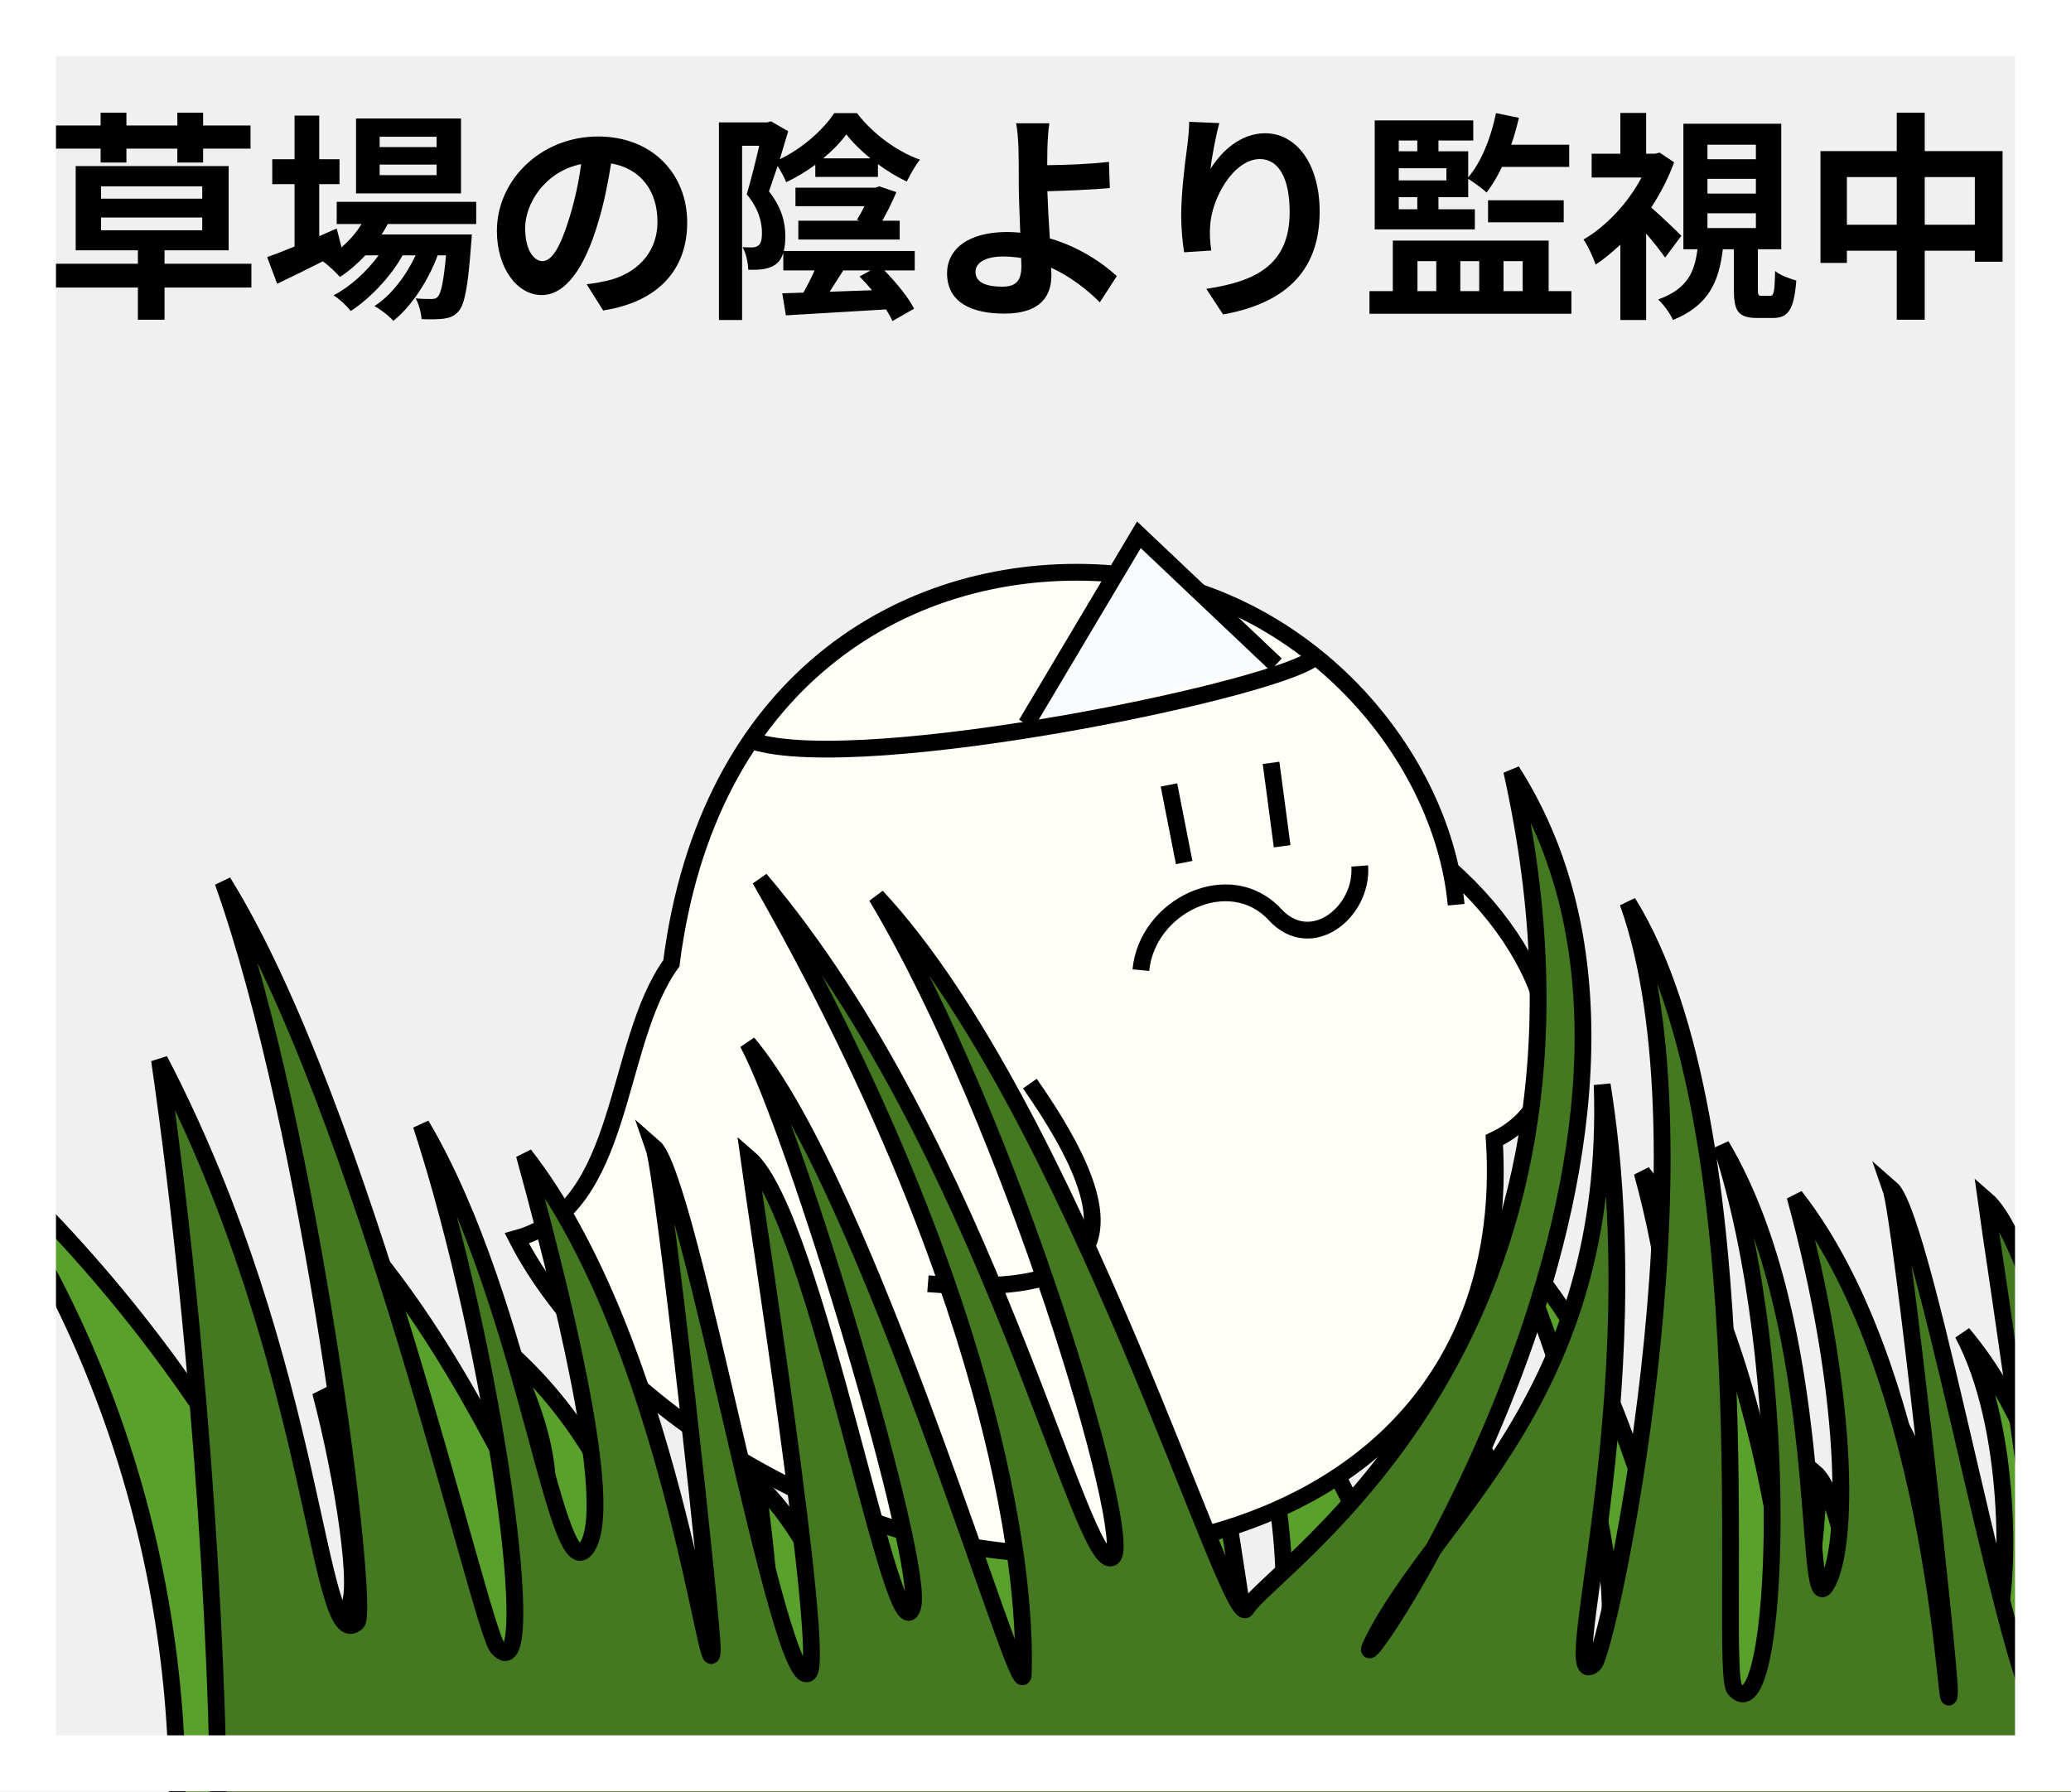
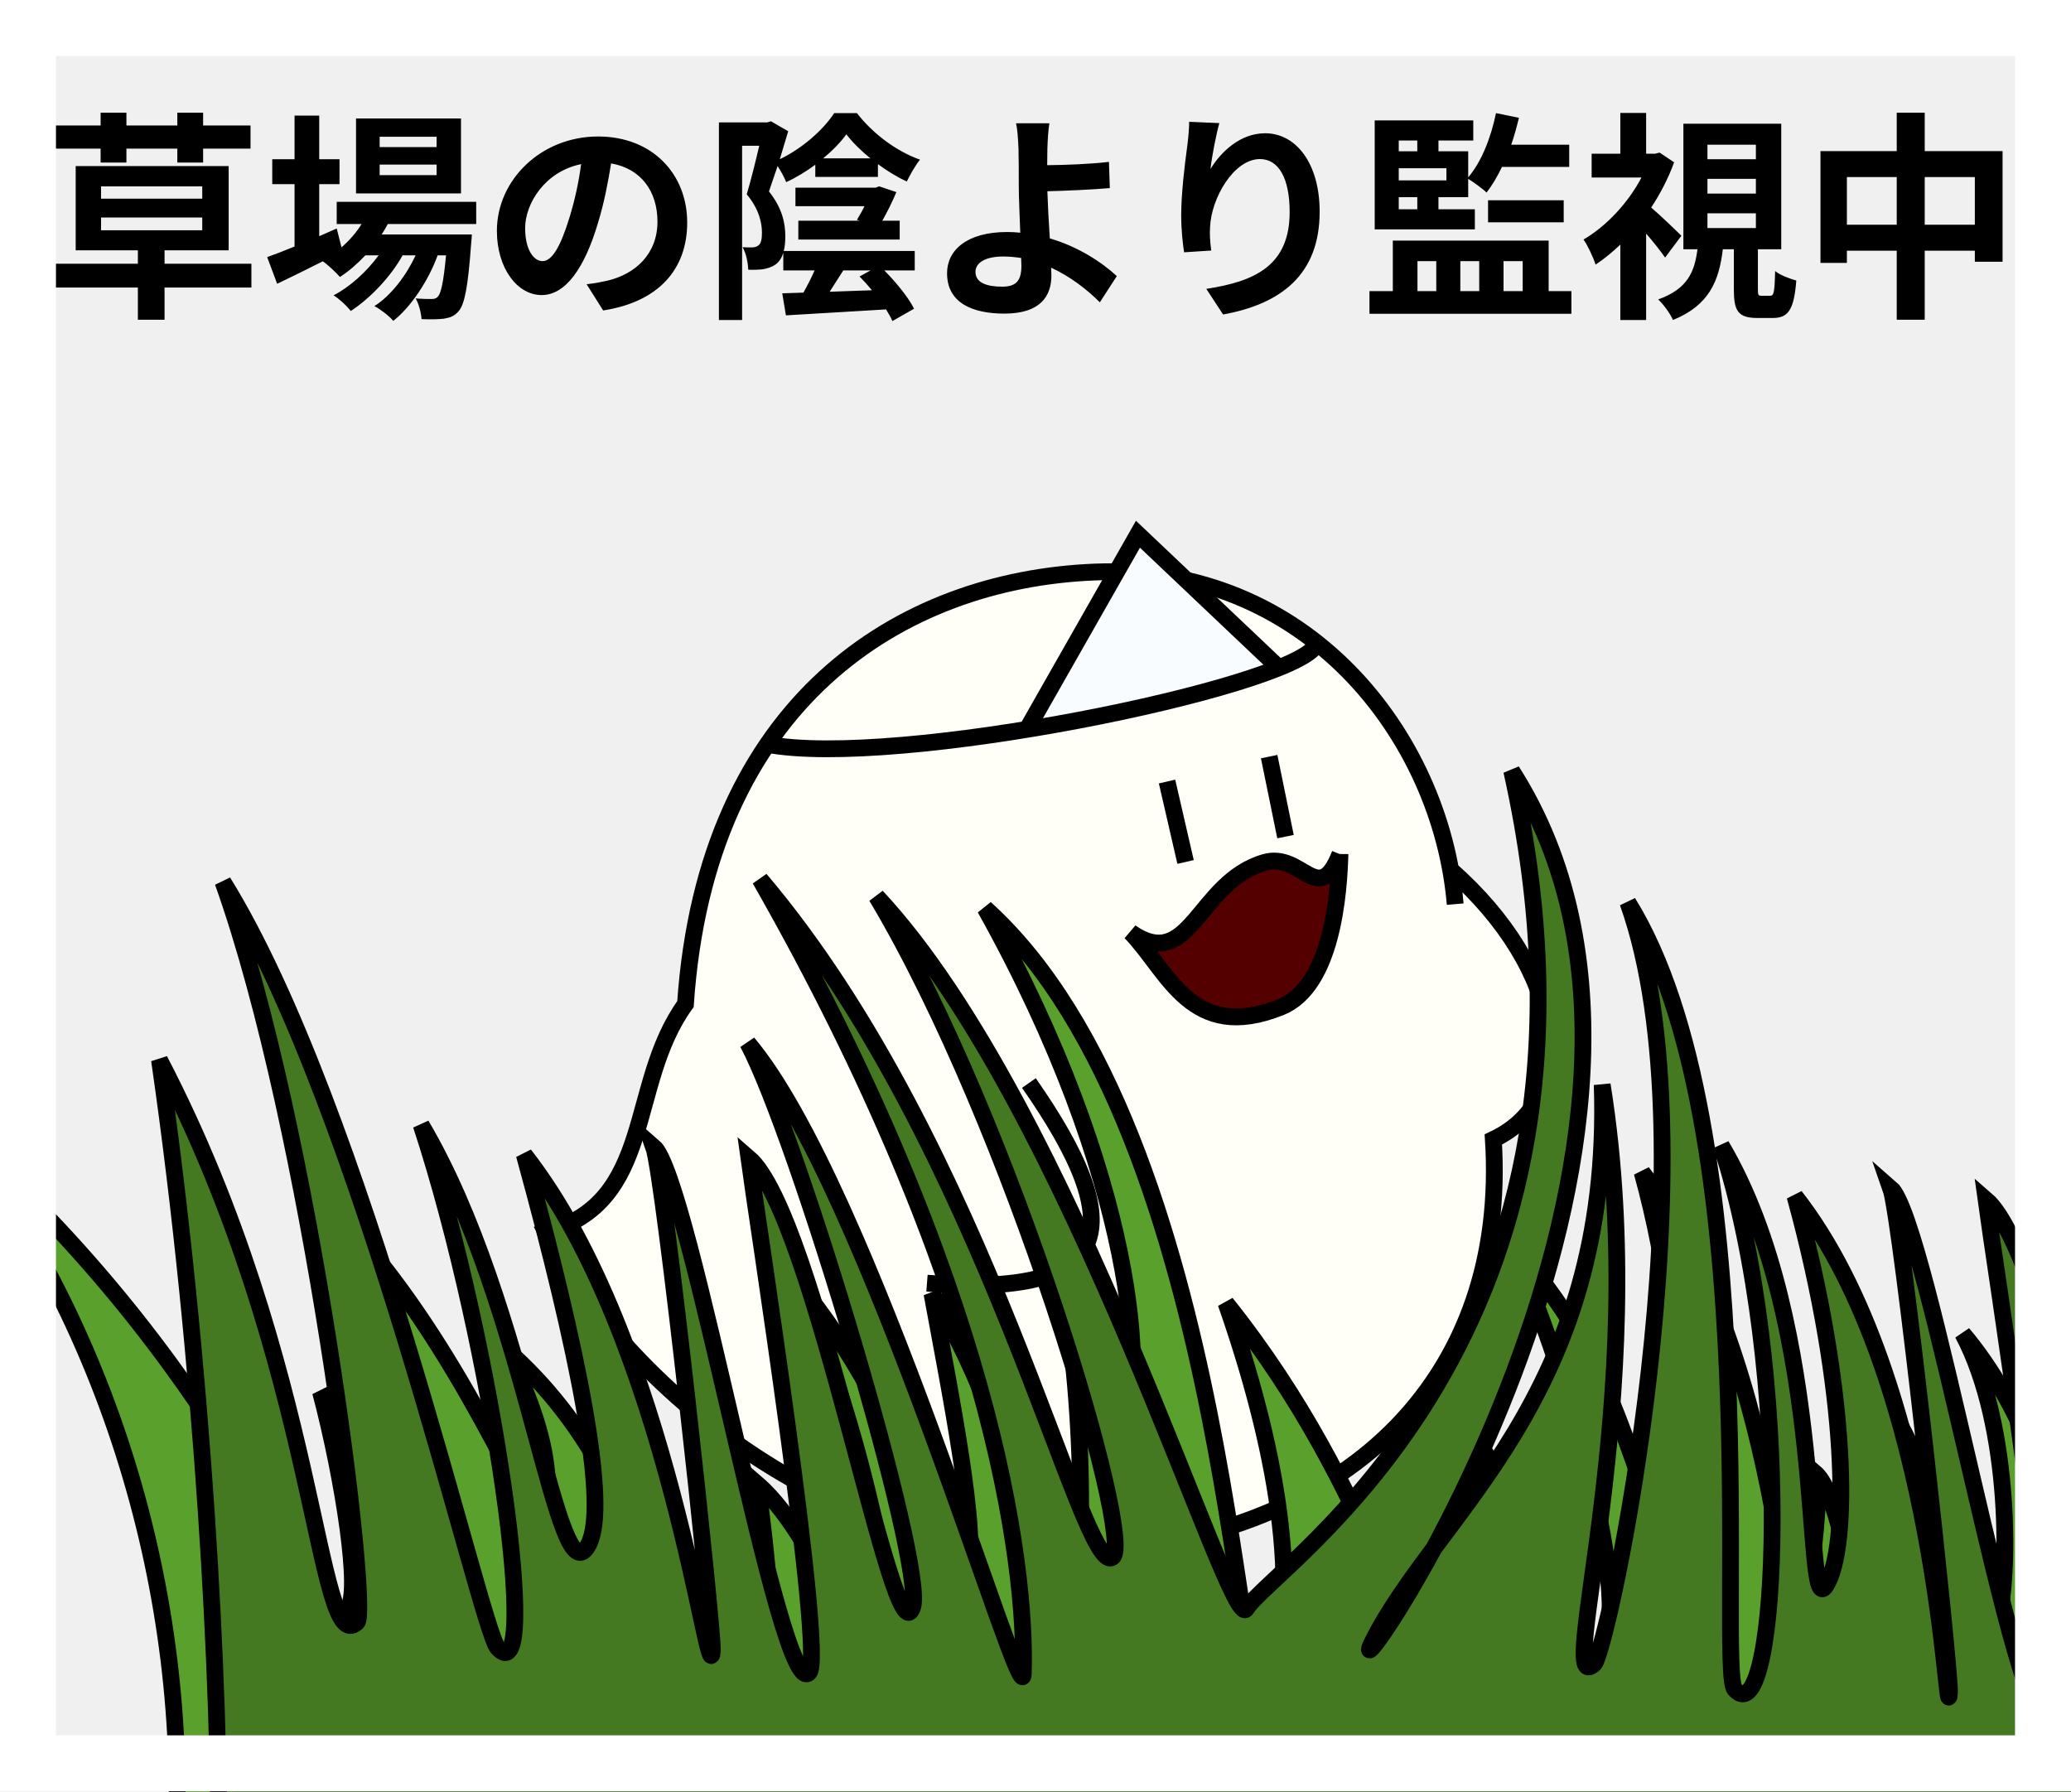
<svg xmlns="http://www.w3.org/2000/svg" width="370" height="320" id="svg3172" version="1.1">
  <defs id="defs3174" />
  <g id="layer1" transform="translate(0,-732.3622)" style="display:none">
    <path style="fill:none;stroke:#0000ff;stroke-width:1px;stroke-linecap:butt;stroke-linejoin:miter;stroke-opacity:1;display:inline" d="M 10,1042.362 360,742.362" id="path3025" />
    <path style="fill:none;stroke:#0000ff;stroke-width:1px;stroke-linecap:butt;stroke-linejoin:miter;stroke-opacity:1;display:inline" d="M 10,742.362 360,1042.362" id="path3027" />
    <path style="fill:none;stroke:#ff0000;stroke-width:1px;stroke-linecap:butt;stroke-linejoin:miter;stroke-opacity:1;display:inline" d="m 10,732.362 0,320" id="path3006" />
    <path style="fill:none;stroke:#ff0000;stroke-width:1px;stroke-linecap:butt;stroke-linejoin:miter;stroke-opacity:1;display:inline" d="m 360,732.362 0,320" id="path3010" />
    <path style="fill:none;stroke:#ff0000;stroke-width:1px;stroke-linecap:butt;stroke-linejoin:miter;stroke-opacity:1;display:inline" d="m 0,742.362 370,3e-5" id="path3016" />
    <path style="fill:none;stroke:#ff0000;stroke-width:1px;stroke-linecap:butt;stroke-linejoin:miter;stroke-opacity:1;display:inline" d="m 0,1042.362 370,0" id="path3018" />
  </g>
  <g id="layer3" style="display:inline">
+     <g id="g6619" transform="matrix(-1,0,0,1,9.021904,-142.9171)">
+       <path id="path5094-0" d="m -250.961,304.433 c 2.586,-30.196 26.685,-60.89 64.527,-59.321 34.411,1.426 69.299,23.009 72.994,77.178 10.451,14.447 5.354,35.324 24.923,40.74 -14.796,28.915 -55.237,61.221 -99.84,57.062 -44.151,-4.117 -72.099,-31.254 -69.419,-73.623 -15.956,-7.557 -12.55,-30.443 7.663,-48.201" style="fill:#fffff8;fill-opacity:1;stroke:#000000;stroke-width:3;stroke-linecap:butt;stroke-linejoin:miter;stroke-opacity:1;display:inline" />
+       <path id="path5096-9" d="m -230.373,295.494 c 0.173,6.684 1.299,23.613 10.586,27.339 15.974,6.408 20.027,-6.347 26.816,-13.365 -10.738,7.443 -11.88,-8.95 -23.907,-12.478 -6.663,-1.954 -9.662,8.21 -13.495,-1.495 z" style="fill:#550000;stroke:#000000;stroke-width:3;stroke-linecap:butt;stroke-linejoin:miter;stroke-opacity:1;display:inline" />
+       <path id="path5098-9" d="m -199.48,282.531 -3.308,14.369" style="fill:none;stroke:#000000;stroke-width:3;stroke-linecap:butt;stroke-linejoin:miter;stroke-opacity:1;display:inline" />
+       <path id="path5100-6" d="m -217.723,278.078 -2.921,14.294" style="fill:none;stroke:#000000;stroke-width:3;stroke-linecap:butt;stroke-linejoin:miter;stroke-opacity:1;display:inline" />
+       <path id="path5102-8" d="m -174.798,336.387 c -18.084,25.871 -15.642,38.455 18.208,35.756" style="fill:none;stroke:#000000;stroke-width:3;stroke-linecap:butt;stroke-linejoin:miter;stroke-opacity:1;display:inline" />
+       <path id="path3910-85-5-3" d="m -219.365,262.129 25.083,-23.778 19.951,35.067" style="fill:#f8fcff;fill-opacity:1;stroke:#000000;stroke-width:3;stroke-linecap:butt;stroke-linejoin:miter;stroke-opacity:1;display:inline" />
+       <path id="path3908-16-1-4" d="m -225.986,258.346 c 5.047,7.532 75.086,21.94 98.113,17.508" style="fill:none;stroke:#000000;stroke-width:3;stroke-linecap:butt;stroke-linejoin:miter;stroke-opacity:1;display:inline" />
+     </g>
    <path id="path6534-4-9" d="m 423.887,343.269 c 8.423,-75.766 -8.746,-122.351 -36.095,-157.154 21.183,34.658 26.46,80.244 21.844,87.96 -2.898,4.844 -10.79,-30.631 -18.115,-42.673 4.109,19.776 4.975,46.863 0.959,49.926 -5.379,4.101 -5.412,-18.625 -24.253,-49.151 3.17,17.286 10.673,64.708 8.304,70.1 -3.036,6.908 -4.344,-38.606 -25.881,-64.045 8.869,16.597 8.408,44.303 6.131,51.965 -3.238,10.894 -10.939,-32.767 -22.923,-43.082 1.232,9.171 7.304,51.737 4.401,54.837 -5.142,5.492 -7.427,-33.192 -14.002,-38.862 1.911,5.413 -3.077,31.287 -3.277,34.899 -0.52,9.418 -1.639,-55.423 -27.6,-88.555 9.584,34.861 5.185,61.604 5.511,69.591 -9.316,-20.459 -9.651,-35.019 -28.867,-56.894 13.045,30.206 24.618,75.706 12.594,75.382 -3.09,-0.083 -10.222,-30.622 -23.633,-47.783 4.109,15.558 0.934,41.102 -1.51,43.279 -7.224,6.436 -10.458,-25.193 -38.441,-60.22 8.535,24.434 14.078,51.437 7.373,69.636 -5.244,14.234 -5.445,-99.703 -50.406,-140.165 26.857,48.083 29.034,85.045 24.418,92.76 -2.898,4.844 -3.296,-12.645 -10.621,-24.687 4.109,19.776 4.445,57.462 0.429,60.524 -5.379,4.101 -4.882,-29.224 -23.723,-59.75 3.17,17.286 8.553,44.04 6.184,49.433 -3.036,6.908 -9.114,-26.418 -30.65,-51.857 8.869,16.597 19.006,58.082 16.729,65.743 -3.238,10.894 -11.469,-18.989 -23.453,-29.303 1.232,9.171 4.124,32.659 1.222,35.759 -5.142,5.492 -10.607,-17.824 -17.181,-23.494 1.911,5.413 0.102,15.919 -0.097,19.531 -0.52,9.418 0.481,-29.987 -28.659,-55.699 9.584,19.787 6.775,25.41 7.101,34.616 -12.495,-24.699 -23.959,-47.207 -44.235,-65.903 0,0 36.849,86.834 27.432,86.51 -3.09,-0.106 -10.222,-30.622 -23.633,-47.783 4.109,15.558 7.293,36.332 4.849,38.51 -7.224,6.436 -17.352,-38.859 -69.707,-85.127 29.069,38.026 42.352,87.829 38.641,133.727" style="fill:#5aa02c;stroke:#000000;stroke-width:3;stroke-linecap:butt;stroke-linejoin:miter;stroke-opacity:1;display:inline" />
-     <g id="g4563" style="stroke-width:3" transform="matrix(-1,0,0,1,445.8406,-20)">
-       <path id="path5094" d="m 185.687,181.619 c 2.586,-27.844 28.586,-57.825 64.527,-59.321 34.411,-1.432 69.299,19.649 75.682,69.786 10.451,14.447 8.042,43.724 27.611,49.14 -14.796,28.915 -60.612,60.213 -105.216,56.054 -44.151,-4.117 -72.099,-31.254 -69.419,-73.623 -15.956,-7.557 -12.075,-30.858 8.139,-48.617" style="fill:#fffff8;fill-opacity:1;stroke:#000000;stroke-width:3;stroke-linecap:butt;stroke-linejoin:miter;stroke-opacity:1;display:inline" />
-       <path id="path5096" d="m 202.915,174.696 c -0.605,8.208 8.672,15.69 15.134,8.691 8.066,-8.736 22.878,-1.595 23.965,9.919" style="fill:none;stroke:#000000;stroke-width:3;stroke-linecap:butt;stroke-linejoin:miter;stroke-opacity:1;display:inline" />
-       <path id="path5098" d="m 237,160.222 -2.72,13.865" style="fill:none;stroke:#000000;stroke-width:3;stroke-linecap:butt;stroke-linejoin:miter;stroke-opacity:1;display:inline" />
-       <path id="path5100" d="m 218.757,156.273 -1.983,14.908" style="fill:none;stroke:#000000;stroke-width:3;stroke-linecap:butt;stroke-linejoin:miter;stroke-opacity:1;display:inline" />
-       <path id="path5102" d="m 261.85,213.574 c -18.084,25.871 -15.642,38.455 18.208,35.756" style="fill:none;stroke:#000000;stroke-width:3;stroke-linecap:butt;stroke-linejoin:miter;stroke-opacity:1;display:inline" />
-       <path id="path3910-85-5" d="m 217.871,138.727 24.495,-23.19 20.119,33.807" style="fill:#f8fcff;fill-opacity:1;stroke:#000000;stroke-width:3;stroke-linecap:butt;stroke-linejoin:miter;stroke-opacity:1;display:inline" />
-       <path id="path3908-16-1" d="m 210.578,137.045 c 3.91,5.574 81.043,21.625 100.793,15.352" style="fill:none;stroke:#000000;stroke-width:3;stroke-linecap:butt;stroke-linejoin:miter;stroke-opacity:1;display:inline" />
-     </g>
-     <path id="path6534" d="m -489.588,145.936 c -8.423,-75.766 18.815,-148.847 46.164,-179.941 -26.482,35.718 -29.034,85.045 -24.418,92.76 2.898,4.844 3.296,-12.645 10.621,-24.687 -4.109,19.776 -4.445,57.462 -0.429,60.524 5.379,4.101 4.882,-29.224 23.723,-59.75 -3.17,17.286 -8.553,44.04 -6.184,49.433 3.036,6.908 9.114,-26.418 30.65,-51.857 -8.869,16.597 -19.006,58.082 -16.729,65.743 3.238,10.894 11.469,-18.989 23.453,-29.303 -1.232,9.171 -4.124,32.659 -1.222,35.759 5.142,5.492 10.607,-17.824 17.181,-23.494 -1.911,5.413 -0.102,15.919 0.097,19.531 0.52,9.418 -0.481,-29.987 28.659,-55.699 -9.584,19.787 -6.775,25.41 -7.101,34.616 12.495,-24.699 23.959,-47.207 44.235,-65.903 0,0 -36.849,86.834 -27.432,86.51 3.09,-0.106 10.222,-30.622 23.633,-47.783 -4.109,15.558 -7.293,36.332 -4.849,38.51 7.224,6.436 17.352,-38.859 69.707,-85.127 C -288.897,43.804 -302.18,93.607 -298.47,139.505" style="fill:#447821;stroke:#000000;stroke-width:3;stroke-linecap:butt;stroke-linejoin:miter;stroke-opacity:1;display:inline" />
-     <path id="path6534-4" d="m -330.082,155.998 c -8.423,-75.766 8.746,-122.351 36.095,-157.154 -21.183,34.658 -26.46,80.244 -21.844,87.96 2.898,4.844 10.79,-30.631 18.115,-42.673 -4.109,19.776 -4.975,46.863 -0.959,49.926 5.379,4.101 5.412,-18.625 24.253,-49.151 -3.17,17.286 -10.673,64.708 -8.304,70.1 3.036,6.908 4.344,-38.606 25.881,-64.045 -8.869,16.597 -8.408,44.303 -6.131,51.965 3.238,10.894 10.939,-32.767 22.923,-43.082 -1.232,9.171 -7.304,51.737 -4.401,54.837 5.142,5.492 7.427,-33.192 14.002,-38.862 -1.911,5.413 3.077,31.287 3.277,34.899 0.52,9.418 1.639,-55.423 27.6,-88.555 -9.584,34.861 -5.185,61.604 -5.511,69.591 9.316,-20.459 9.651,-35.019 28.867,-56.894 -13.045,30.206 -24.618,75.706 -12.594,75.382 3.09,-0.083 10.222,-30.622 23.633,-47.783 -4.109,15.558 -0.934,41.102 1.51,43.279 7.224,6.436 -4.906,-13.952 38.441,-60.22 -21.65,42.795 -15.325,71.401 -13.734,104.051" style="fill:#447821;stroke:#000000;stroke-width:3;stroke-linecap:butt;stroke-linejoin:miter;stroke-opacity:1;display:inline" />
    <path id="path6534-4-4" d="m 451.195,347.533 c 8.423,-75.766 -7.686,-179.583 -35.035,-214.387 21.183,34.658 25.4,137.477 20.784,145.192 -2.898,4.844 -23.508,-124.959 -30.833,-137.001 4.109,19.776 17.693,141.191 13.677,144.254 -5.379,4.101 -9.652,-92.815 -28.493,-123.342 3.17,17.286 14.913,138.898 12.543,144.29 -3.036,6.908 -14.943,-87.36 -36.479,-112.799 8.869,16.597 19.006,93.057 16.729,100.719 -3.238,10.894 -17.298,-69.862 -29.282,-80.177 1.232,9.171 13.663,88.832 10.76,91.932 -5.142,5.492 -21.205,-88.305 -27.78,-93.975 1.911,5.413 10.701,86.4 10.502,90.012 -0.52,9.418 -1.639,-55.423 -27.6,-88.555 9.584,34.861 9.817,62.856 5.511,69.591 -4.152,6.495 0.531,-46.185 -18.685,-78.659 13.045,39.745 10.415,106.127 2.412,97.147 -3.09,-3.467 5.978,-100.176 -19.092,-140.559 15.768,44.175 -3.607,133.877 -6.051,136.055 -7.224,6.436 10.484,-47.247 1.461,-103.493 1.828,55.816 -29.747,76.697 -41.121,99.665 -7.045,14.226 66.362,-90.901 24.955,-155.726 22.553,101.236 -42.799,141.973 -47.415,149.689 -2.898,4.844 -31.003,-89.735 -66.057,-127.258 24.344,40.76 46.172,114.961 42.156,118.023 -5.379,4.101 -22.392,-73.33 -62.967,-121.093 40.996,71.892 47.716,122.142 47.017,142.042 -0.265,7.541 -27.683,-87.36 -49.22,-112.799 8.869,16.597 31.747,93.057 29.47,100.719 -3.238,10.894 -17.298,-69.862 -29.282,-80.177 1.232,9.171 13.663,88.832 10.76,91.932 -5.142,5.492 -21.205,-88.305 -27.78,-93.975 1.911,5.413 10.701,86.4 10.502,90.012 -0.52,9.418 -7.635,-55.423 -33.595,-88.555 9.584,34.861 15.162,62.482 11.507,69.591 -5.651,10.991 -10.711,-42.438 -29.927,-74.912 13.045,39.745 21.657,102.379 13.654,93.399 -3.09,-3.467 -24,-96.429 -49.07,-136.812 15.768,44.175 26.37,130.13 23.926,132.308 -7.224,6.436 -6.753,-45.748 -35.261,-100.495 7.824,54.317 10.917,112.699 10.555,144.326" style="fill:#447821;stroke:#000000;stroke-width:3;stroke-linecap:butt;stroke-linejoin:miter;stroke-opacity:1;display:inline" />
  </g>
  <g id="layer4">
    <text xml:space="preserve" style="font-size:39.384px;font-style:normal;font-variant:normal;font-weight:normal;font-stretch:normal;line-height:125%;letter-spacing:0px;word-spacing:0px;writing-mode:lr-tb;fill:#000000;fill-opacity:1;stroke:none;font-family:MS UI Gothic;-inkscape-font-specification:MS UI Gothic" x="7.491" y="53.614" id="text6768-1">
      <tspan x="7.491" y="53.614" style="font-size:39.384px;font-style:normal;font-variant:normal;font-weight:bold;font-stretch:normal;fill:#000000;fill-opacity:1;font-family:MS Mincho;-inkscape-font-specification:MS Mincho Bold" id="tspan3151-4">草場の陰より監視中</tspan>
    </text>
  </g>
  <g id="layer2">
    <path style="fill:#ffffff;stroke:none;display:inline" d="m 0,0 0,320 370,0 0,-320 -10,10 0,300 -350,0 0,-300 350,0 10,-10 z" id="path21072" />
  </g>
</svg>
